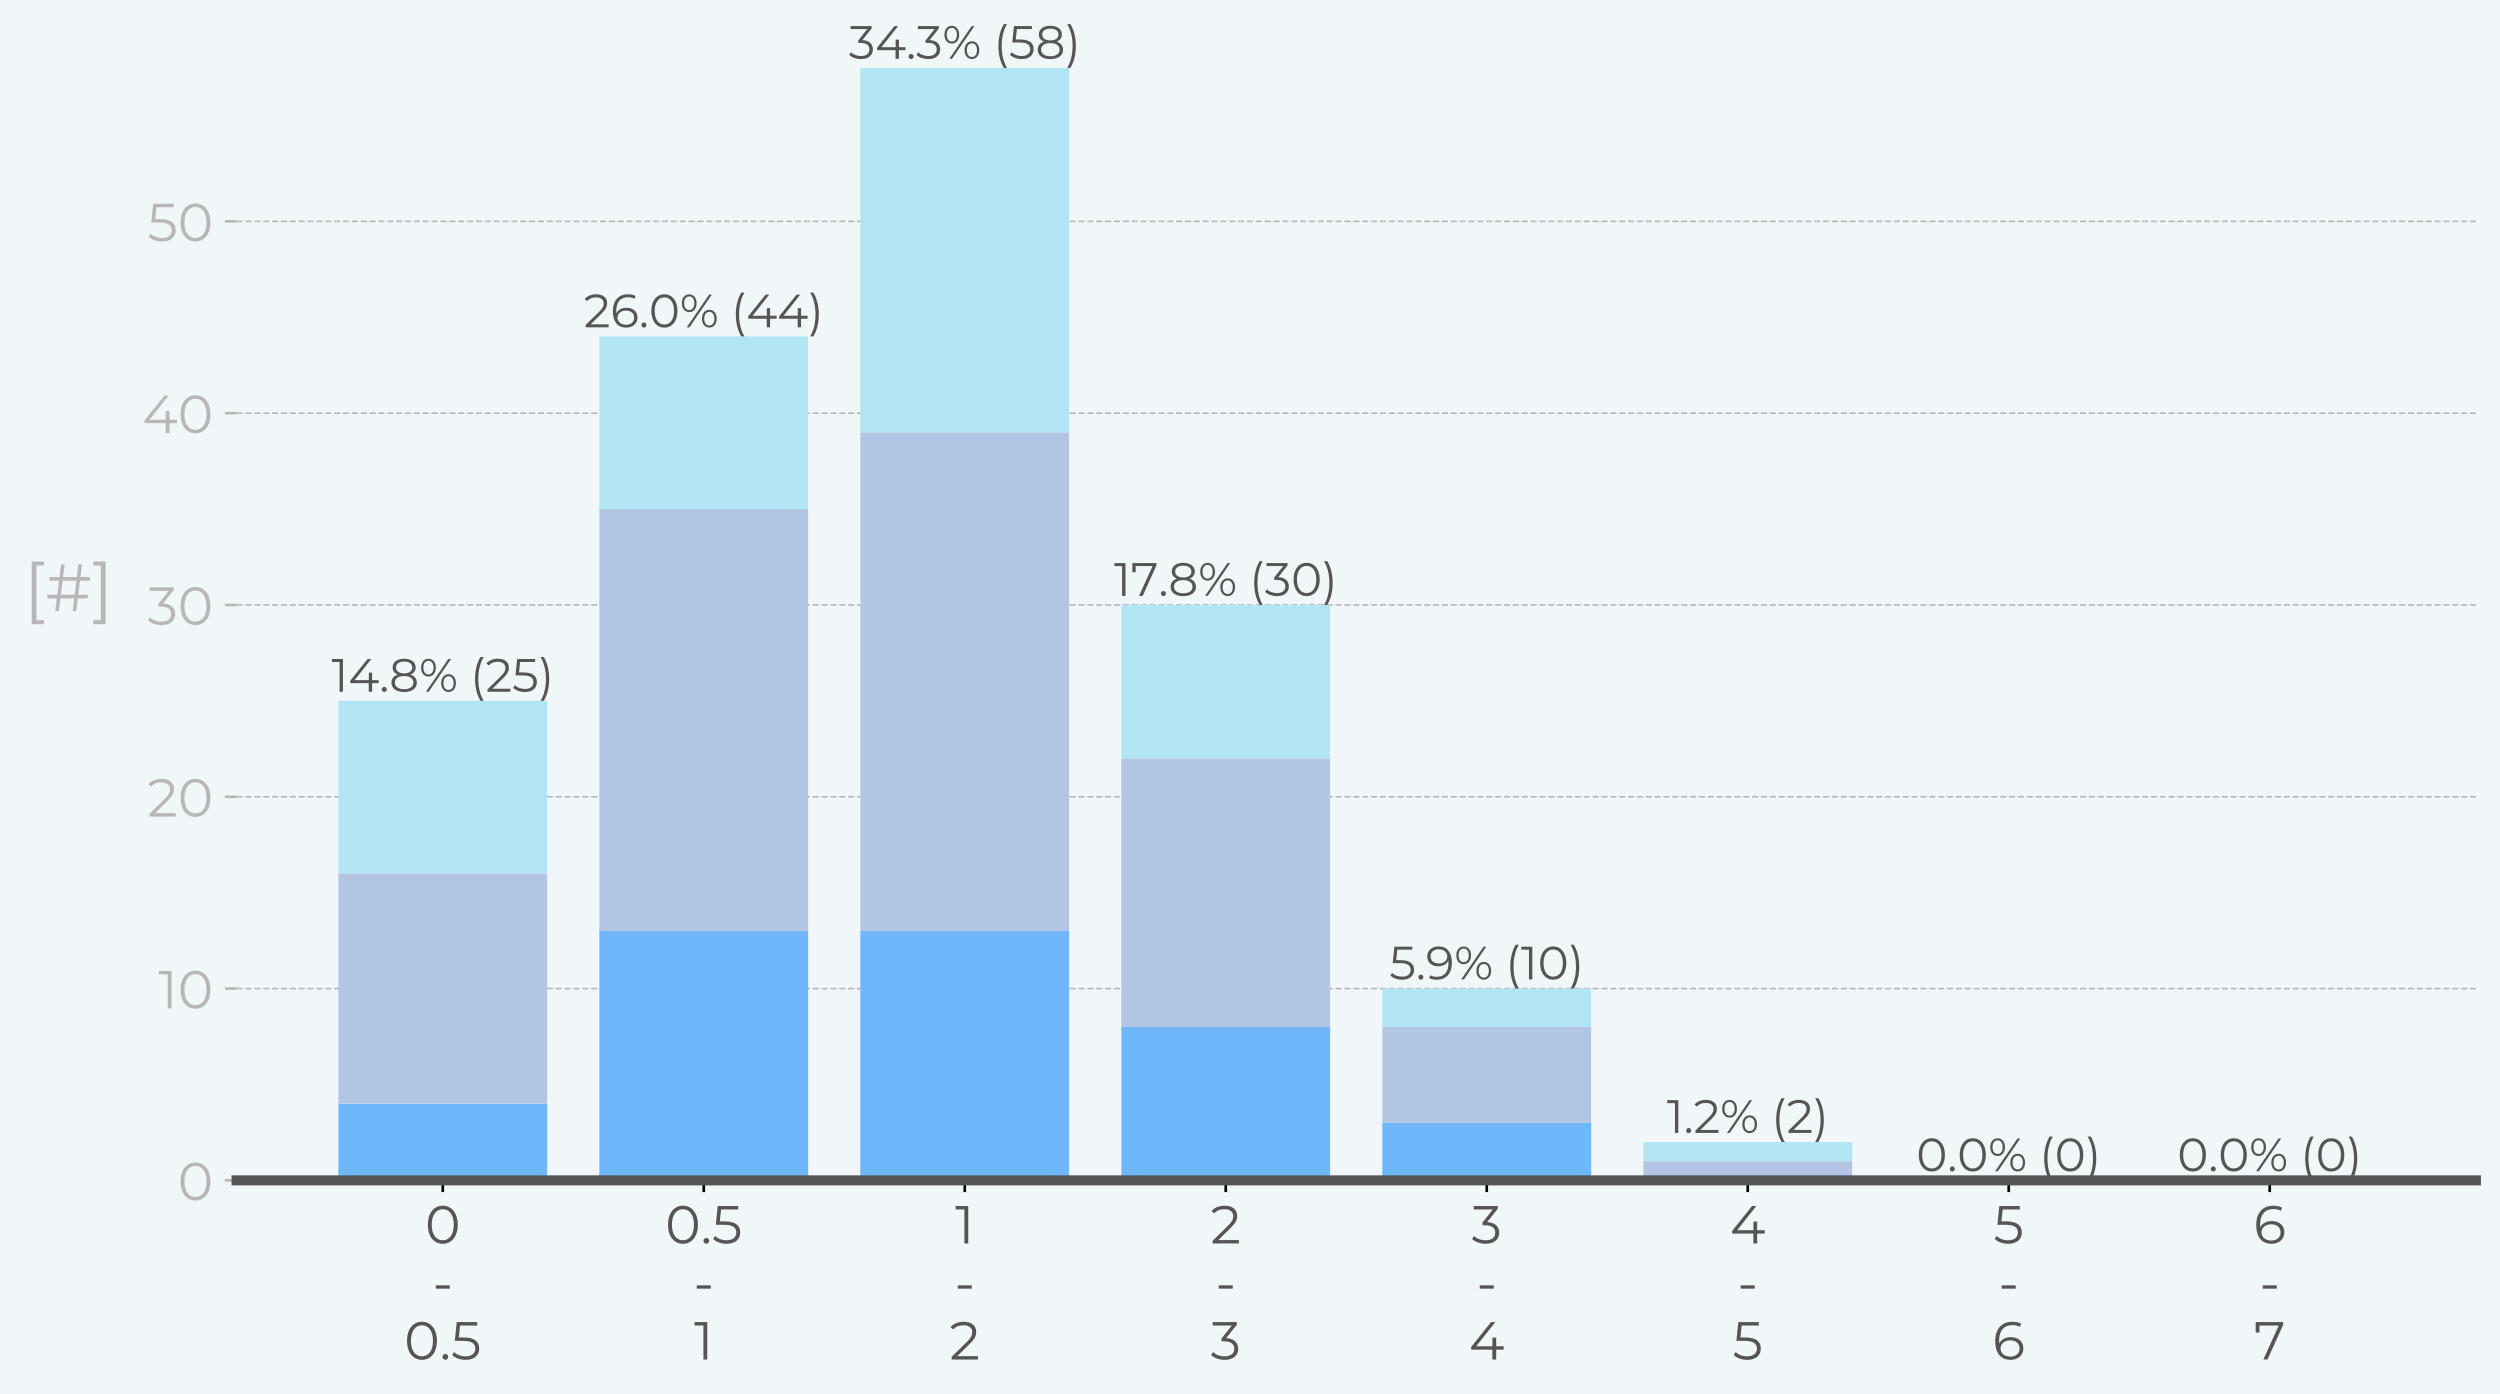
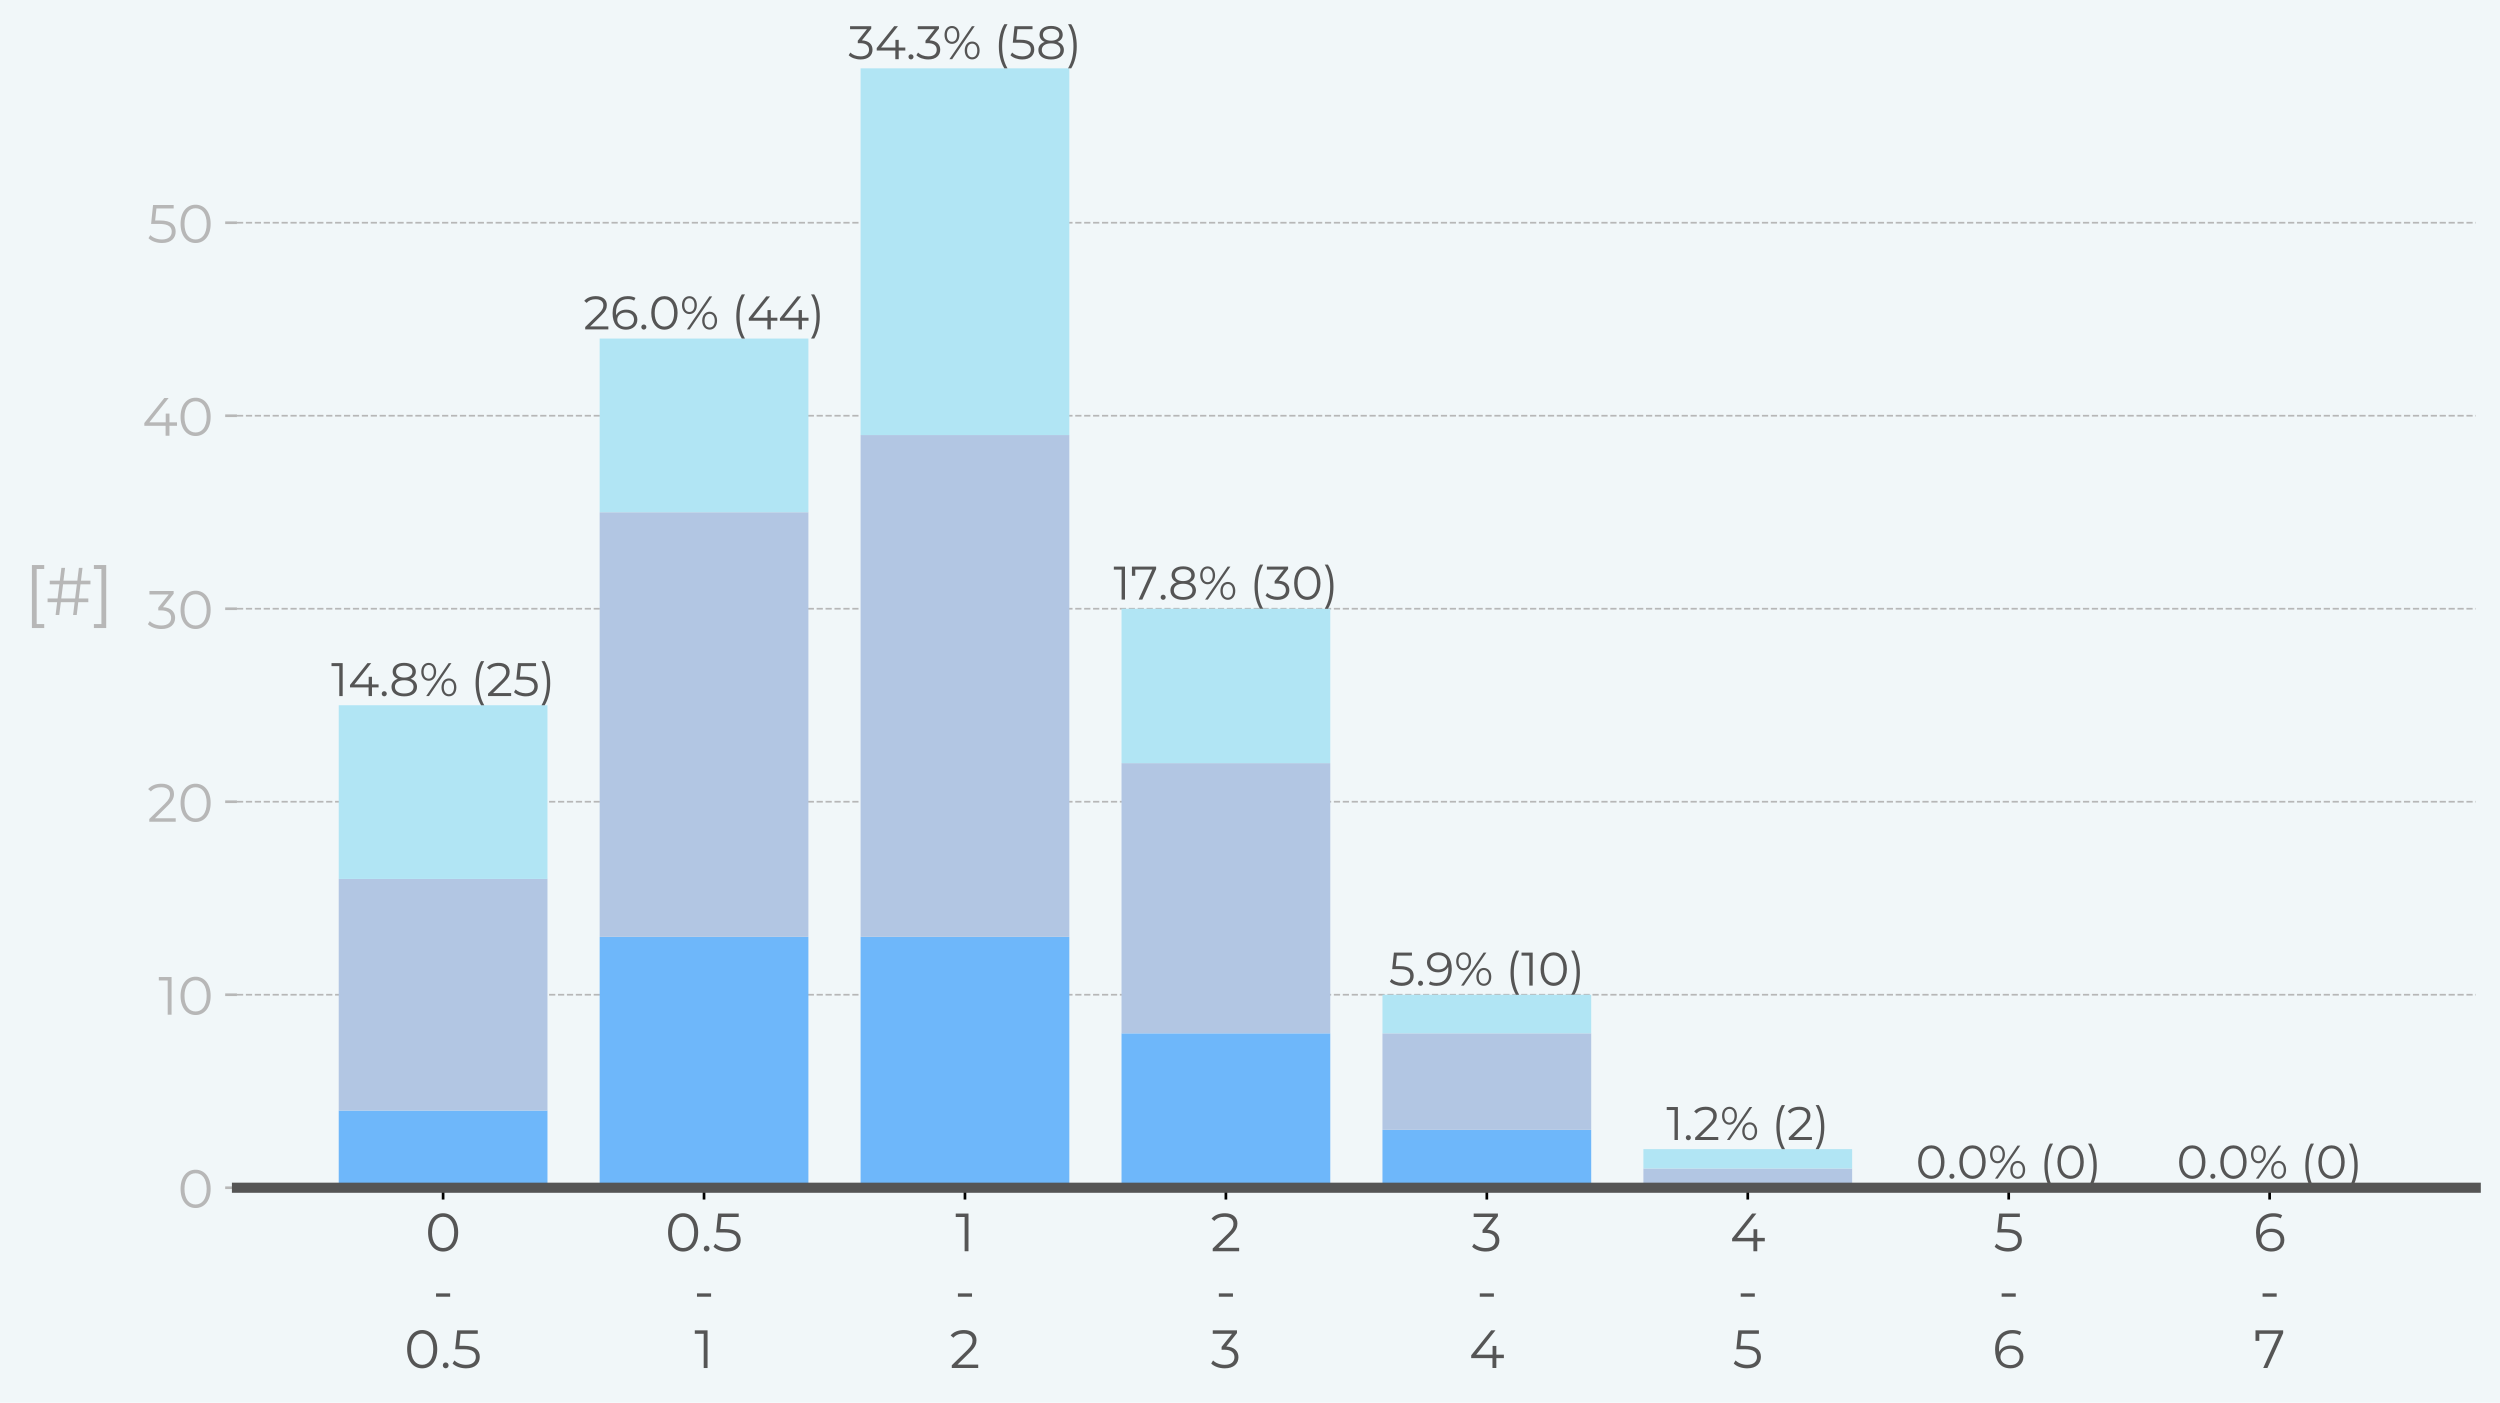
- <svg xmlns="http://www.w3.org/2000/svg" xmlns:xlink="http://www.w3.org/1999/xlink" width="747.539pt" height="416.827pt" viewBox="0 0 747.539 416.827" version="1.1">
+ <svg xmlns="http://www.w3.org/2000/svg" xmlns:xlink="http://www.w3.org/1999/xlink" width="742.895pt" height="416.827pt" viewBox="0 0 742.895 416.827" version="1.1">
  <defs>
    <style type="text/css">*{stroke-linejoin: round; stroke-linecap: butt}</style>
  </defs>
  <g id="figure_1">
    <g id="patch_1">
-       <path d="M 0 416.827  L 747.539 416.827  L 747.539 0  L 0 0  z " style="fill: #f1f7f9" />
+       <path d="M 0 416.827  L 742.895 416.827  L 742.895 0  L 0 0  z " style="fill: #f1f7f9" />
    </g>
    <g id="axes_1">
      <g id="patch_2">
-         <path d="M 70.739 352.945  L 740.339 352.945  L 740.339 20.305  L 70.739 20.305  z " style="fill: #f1f7f9" />
+         <path d="M 70.415 352.945  L 735.695 352.945  L 735.695 20.305  L 70.415 20.305  z " style="fill: #f1f7f9" />
      </g>
      <g id="matplotlib.axis_1">
        <g id="xtick_1">
          <g id="line2d_1">
            <defs>
-               <path id="mfd09423de2" d="M 0 0  L 0 3.5  " style="stroke: #000000; stroke-width: 0.8" />
+               <path id="m413737d25c" d="M 0 0  L 0 3.5  " style="stroke: #000000; stroke-width: 0.8" />
            </defs>
            <g>
-               <use xlink:href="#mfd09423de2" x="132.392" y="352.945" style="stroke: #000000; stroke-width: 0.8" />
+               <use xlink:href="#m413737d25c" x="131.67" y="352.945" style="stroke: #000000; stroke-width: 0.8" />
            </g>
          </g>
          <g id="text_1">
-             <g style="fill: #555555" transform="translate(127.0956 371.8178)scale(0.16 -0.16)">
+             <g style="fill: #555555" transform="translate(126.3739 371.8178)scale(0.16 -0.16)">
              <defs>
                <path id="Montserrat-Regular-30" d="M 2118 -38  C 3155 -38 3910 813 3910 2240  C 3910 3667 3155 4518 2118 4518  C 1082 4518 333 3667 333 2240  C 333 813 1082 -38 2118 -38  z M 2118 384  C 1338 384 800 1043 800 2240  C 800 3437 1338 4096 2118 4096  C 2899 4096 3437 3437 3437 2240  C 3437 1043 2899 384 2118 384  z " transform="scale(0.015625)" />
              </defs>
              <use xlink:href="#Montserrat-Regular-30" />
            </g>
-             <g style="fill: #555555" transform="translate(129.3356 389.1698)scale(0.16 -0.16)">
+             <g style="fill: #555555" transform="translate(128.6139 389.1698)scale(0.16 -0.16)">
              <defs>
                <path id="Montserrat-Regular-2d" d="M 384 1536  L 2061 1536  L 2061 1933  L 384 1933  L 384 1536  z " transform="scale(0.015625)" />
              </defs>
              <use xlink:href="#Montserrat-Regular-2d" />
            </g>
-             <g style="fill: #555555" transform="translate(120.8719 406.5218)scale(0.16 -0.16)">
+             <g style="fill: #555555" transform="translate(120.1501 406.5218)scale(0.16 -0.16)">
              <defs>
                <path id="Montserrat-Regular-2e" d="M 678 -32  C 864 -32 1024 122 1024 320  C 1024 518 864 666 678 666  C 493 666 339 518 339 320  C 339 122 493 -32 678 -32  z " transform="scale(0.015625)" />
                <path id="Montserrat-Regular-35" d="M 1510 2643  L 934 2643  L 1088 4070  L 3136 4070  L 3136 4480  L 685 4480  L 454 2234  L 1408 2234  C 2547 2234 2906 1875 2906 1299  C 2906 755 2502 384 1741 384  C 1165 384 653 602 365 902  L 141 538  C 486 186 1101 -38 1747 -38  C 2842 -38 3373 557 3373 1318  C 3373 2112 2861 2643 1510 2643  z " transform="scale(0.015625)" />
              </defs>
              <use xlink:href="#Montserrat-Regular-30" />
              <use xlink:href="#Montserrat-Regular-2e" x="66.2" />
              <use xlink:href="#Montserrat-Regular-35" x="87.4" />
            </g>
          </g>
        </g>
        <g id="xtick_2">
          <g id="line2d_2">
            <g>
-               <use xlink:href="#mfd09423de2" x="210.434" y="352.945" style="stroke: #000000; stroke-width: 0.8" />
+               <use xlink:href="#m413737d25c" x="209.209" y="352.945" style="stroke: #000000; stroke-width: 0.8" />
            </g>
          </g>
          <g id="text_2">
-             <g style="fill: #555555" transform="translate(198.9139 371.8178)scale(0.16 -0.16)">
+             <g style="fill: #555555" transform="translate(197.6886 371.8178)scale(0.16 -0.16)">
              <use xlink:href="#Montserrat-Regular-30" />
              <use xlink:href="#Montserrat-Regular-2e" x="66.2" />
              <use xlink:href="#Montserrat-Regular-35" x="87.4" />
            </g>
-             <g style="fill: #555555" transform="translate(207.3776 389.1698)scale(0.16 -0.16)">
-               <use xlink:href="#Montserrat-Regular-2d" />
-             </g>
-             <g style="fill: #555555" transform="translate(207.5464 406.5218)scale(0.16 -0.16)">
+             <g style="fill: #555555" transform="translate(206.1523 389.1698)scale(0.16 -0.16)">
+               <use xlink:href="#Montserrat-Regular-2d" />
+             </g>
+             <g style="fill: #555555" transform="translate(206.3211 406.5218)scale(0.16 -0.16)">
              <defs>
                <path id="Montserrat-Regular-31" d="M 58 4480  L 58 4070  L 1114 4070  L 1114 0  L 1574 0  L 1574 4480  L 58 4480  z " transform="scale(0.015625)" />
              </defs>
              <use xlink:href="#Montserrat-Regular-31" />
            </g>
          </g>
        </g>
        <g id="xtick_3">
          <g id="line2d_3">
            <g>
-               <use xlink:href="#mfd09423de2" x="288.476" y="352.945" style="stroke: #000000; stroke-width: 0.8" />
+               <use xlink:href="#m413737d25c" x="286.747" y="352.945" style="stroke: #000000; stroke-width: 0.8" />
            </g>
          </g>
          <g id="text_3">
-             <g style="fill: #555555" transform="translate(285.5883 371.8178)scale(0.16 -0.16)">
+             <g style="fill: #555555" transform="translate(283.8596 371.8178)scale(0.16 -0.16)">
              <use xlink:href="#Montserrat-Regular-31" />
            </g>
-             <g style="fill: #555555" transform="translate(285.4196 389.1698)scale(0.16 -0.16)">
-               <use xlink:href="#Montserrat-Regular-2d" />
-             </g>
-             <g style="fill: #555555" transform="translate(283.9321 406.5218)scale(0.16 -0.16)">
+             <g style="fill: #555555" transform="translate(283.6908 389.1698)scale(0.16 -0.16)">
+               <use xlink:href="#Montserrat-Regular-2d" />
+             </g>
+             <g style="fill: #555555" transform="translate(282.2033 406.5218)scale(0.16 -0.16)">
              <defs>
                <path id="Montserrat-Regular-32" d="M 928 410  L 2451 1907  C 3053 2496 3187 2880 3187 3309  C 3187 4058 2611 4518 1702 4518  C 1018 4518 461 4288 115 3878  L 442 3597  C 736 3936 1139 4096 1664 4096  C 2349 4096 2714 3776 2714 3258  C 2714 2950 2618 2650 2112 2150  L 250 326  L 250 0  L 3392 0  L 3392 410  L 928 410  z " transform="scale(0.015625)" />
              </defs>
              <use xlink:href="#Montserrat-Regular-32" />
            </g>
          </g>
        </g>
        <g id="xtick_4">
          <g id="line2d_4">
            <g>
-               <use xlink:href="#mfd09423de2" x="366.518" y="352.945" style="stroke: #000000; stroke-width: 0.8" />
+               <use xlink:href="#m413737d25c" x="364.286" y="352.945" style="stroke: #000000; stroke-width: 0.8" />
            </g>
          </g>
          <g id="text_4">
-             <g style="fill: #555555" transform="translate(361.974 371.8178)scale(0.16 -0.16)">
+             <g style="fill: #555555" transform="translate(359.7418 371.8178)scale(0.16 -0.16)">
              <use xlink:href="#Montserrat-Regular-32" />
            </g>
-             <g style="fill: #555555" transform="translate(363.4615 389.1698)scale(0.16 -0.16)">
-               <use xlink:href="#Montserrat-Regular-2d" />
-             </g>
-             <g style="fill: #555555" transform="translate(362.0053 406.5218)scale(0.16 -0.16)">
+             <g style="fill: #555555" transform="translate(361.2293 389.1698)scale(0.16 -0.16)">
+               <use xlink:href="#Montserrat-Regular-2d" />
+             </g>
+             <g style="fill: #555555" transform="translate(359.773 406.5218)scale(0.16 -0.16)">
              <defs>
                <path id="Montserrat-Regular-33" d="M 1856 2560  L 3123 4154  L 3123 4480  L 243 4480  L 243 4070  L 2534 4070  L 1293 2515  L 1293 2176  L 1613 2176  C 2445 2176 2822 1824 2822 1286  C 2822 730 2413 384 1670 384  C 1088 384 570 602 282 902  L 58 538  C 403 186 1024 -38 1670 -38  C 2752 -38 3296 538 3296 1286  C 3296 2003 2816 2509 1856 2560  z " transform="scale(0.015625)" />
              </defs>
              <use xlink:href="#Montserrat-Regular-33" />
            </g>
          </g>
        </g>
        <g id="xtick_5">
          <g id="line2d_5">
            <g>
-               <use xlink:href="#mfd09423de2" x="444.56" y="352.945" style="stroke: #000000; stroke-width: 0.8" />
+               <use xlink:href="#m413737d25c" x="441.824" y="352.945" style="stroke: #000000; stroke-width: 0.8" />
            </g>
          </g>
          <g id="text_5">
-             <g style="fill: #555555" transform="translate(440.0472 371.8178)scale(0.16 -0.16)">
+             <g style="fill: #555555" transform="translate(437.3115 371.8178)scale(0.16 -0.16)">
              <use xlink:href="#Montserrat-Regular-33" />
            </g>
-             <g style="fill: #555555" transform="translate(441.5035 389.1698)scale(0.16 -0.16)">
-               <use xlink:href="#Montserrat-Regular-2d" />
-             </g>
-             <g style="fill: #555555" transform="translate(439.2722 406.5218)scale(0.16 -0.16)">
+             <g style="fill: #555555" transform="translate(438.7677 389.1698)scale(0.16 -0.16)">
+               <use xlink:href="#Montserrat-Regular-2d" />
+             </g>
+             <g style="fill: #555555" transform="translate(436.5365 406.5218)scale(0.16 -0.16)">
              <defs>
                <path id="Montserrat-Regular-34" d="M 4141 1587  L 3245 1587  L 3245 2624  L 2797 2624  L 2797 1587  L 851 1587  L 3142 4480  L 2630 4480  L 256 1510  L 256 1178  L 2784 1178  L 2784 0  L 3245 0  L 3245 1178  L 4141 1178  L 4141 1587  z " transform="scale(0.015625)" />
              </defs>
              <use xlink:href="#Montserrat-Regular-34" />
            </g>
          </g>
        </g>
        <g id="xtick_6">
          <g id="line2d_6">
            <g>
-               <use xlink:href="#mfd09423de2" x="522.602" y="352.945" style="stroke: #000000; stroke-width: 0.8" />
+               <use xlink:href="#m413737d25c" x="519.362" y="352.945" style="stroke: #000000; stroke-width: 0.8" />
            </g>
          </g>
          <g id="text_6">
-             <g style="fill: #555555" transform="translate(517.3142 371.8178)scale(0.16 -0.16)">
+             <g style="fill: #555555" transform="translate(514.0749 371.8178)scale(0.16 -0.16)">
              <use xlink:href="#Montserrat-Regular-34" />
            </g>
-             <g style="fill: #555555" transform="translate(519.5454 389.1698)scale(0.16 -0.16)">
-               <use xlink:href="#Montserrat-Regular-2d" />
-             </g>
-             <g style="fill: #555555" transform="translate(518.0742 406.5218)scale(0.16 -0.16)">
+             <g style="fill: #555555" transform="translate(516.3062 389.1698)scale(0.16 -0.16)">
+               <use xlink:href="#Montserrat-Regular-2d" />
+             </g>
+             <g style="fill: #555555" transform="translate(514.8349 406.5218)scale(0.16 -0.16)">
              <use xlink:href="#Montserrat-Regular-35" />
            </g>
          </g>
        </g>
        <g id="xtick_7">
          <g id="line2d_7">
            <g>
-               <use xlink:href="#mfd09423de2" x="600.644" y="352.945" style="stroke: #000000; stroke-width: 0.8" />
+               <use xlink:href="#m413737d25c" x="596.901" y="352.945" style="stroke: #000000; stroke-width: 0.8" />
            </g>
          </g>
          <g id="text_7">
-             <g style="fill: #555555" transform="translate(596.1161 371.8178)scale(0.16 -0.16)">
+             <g style="fill: #555555" transform="translate(592.3734 371.8178)scale(0.16 -0.16)">
              <use xlink:href="#Montserrat-Regular-35" />
            </g>
-             <g style="fill: #555555" transform="translate(597.5874 389.1698)scale(0.16 -0.16)">
-               <use xlink:href="#Montserrat-Regular-2d" />
-             </g>
-             <g style="fill: #555555" transform="translate(595.7711 406.5218)scale(0.16 -0.16)">
+             <g style="fill: #555555" transform="translate(593.8447 389.1698)scale(0.16 -0.16)">
+               <use xlink:href="#Montserrat-Regular-2d" />
+             </g>
+             <g style="fill: #555555" transform="translate(592.0284 406.5218)scale(0.16 -0.16)">
              <defs>
                <path id="Montserrat-Regular-36" d="M 2189 2682  C 1568 2682 1043 2406 819 1914  C 806 2048 800 2176 800 2278  C 800 3494 1421 4115 2387 4115  C 2720 4115 3027 4058 3258 3904  L 3443 4275  C 3162 4448 2784 4518 2381 4518  C 1165 4518 333 3725 333 2202  C 333 787 979 -38 2170 -38  C 3040 -38 3699 499 3699 1338  C 3699 2157 3078 2682 2189 2682  z M 2150 352  C 1376 352 966 819 966 1312  C 966 1869 1434 2291 2118 2291  C 2810 2291 3245 1914 3245 1325  C 3245 730 2797 352 2150 352  z " transform="scale(0.015625)" />
              </defs>
              <use xlink:href="#Montserrat-Regular-36" />
            </g>
          </g>
        </g>
        <g id="xtick_8">
          <g id="line2d_8">
            <g>
-               <use xlink:href="#mfd09423de2" x="678.686" y="352.945" style="stroke: #000000; stroke-width: 0.8" />
+               <use xlink:href="#m413737d25c" x="674.439" y="352.945" style="stroke: #000000; stroke-width: 0.8" />
            </g>
          </g>
          <g id="text_8">
-             <g style="fill: #555555" transform="translate(673.8131 371.8178)scale(0.16 -0.16)">
+             <g style="fill: #555555" transform="translate(669.5669 371.8178)scale(0.16 -0.16)">
              <use xlink:href="#Montserrat-Regular-36" />
            </g>
-             <g style="fill: #555555" transform="translate(675.6294 389.1698)scale(0.16 -0.16)">
-               <use xlink:href="#Montserrat-Regular-2d" />
-             </g>
-             <g style="fill: #555555" transform="translate(673.9731 406.5218)scale(0.16 -0.16)">
+             <g style="fill: #555555" transform="translate(671.3831 389.1698)scale(0.16 -0.16)">
+               <use xlink:href="#Montserrat-Regular-2d" />
+             </g>
+             <g style="fill: #555555" transform="translate(669.7269 406.5218)scale(0.16 -0.16)">
              <defs>
                <path id="Montserrat-Regular-37" d="M 205 4480  L 205 3232  L 659 3232  L 659 4070  L 2963 4070  L 1120 0  L 1619 0  L 3494 4154  L 3494 4480  L 205 4480  z " transform="scale(0.015625)" />
              </defs>
              <use xlink:href="#Montserrat-Regular-37" />
            </g>
          </g>
        </g>
      </g>
      <g id="matplotlib.axis_2">
        <g id="ytick_1">
          <g id="line2d_9">
-             <path d="M 70.739 352.945  L 740.339 352.945  " clip-path="url(#p4635b83c0c)" style="fill: none; stroke-dasharray: 1.85,0.8; stroke-dashoffset: 0; stroke: #b7b7b7; stroke-width: 0.5" />
+             <path d="M 70.415 352.945  L 735.695 352.945  " clip-path="url(#p06ac312269)" style="fill: none; stroke-dasharray: 1.85,0.8; stroke-dashoffset: 0; stroke: #b7b7b7; stroke-width: 0.5" />
          </g>
          <g id="line2d_10">
            <defs>
-               <path id="m89dea5334c" d="M 0 0  L -3.5 0  " style="stroke: #b7b7b7; stroke-width: 0.8" />
+               <path id="md0d1bc5f79" d="M 0 0  L -3.5 0  " style="stroke: #b7b7b7; stroke-width: 0.8" />
            </defs>
            <g>
-               <use xlink:href="#m89dea5334c" x="70.739" y="352.945" style="fill: #b7b7b7; stroke: #b7b7b7; stroke-width: 0.8" />
+               <use xlink:href="#md0d1bc5f79" x="70.415" y="352.945" style="fill: #b7b7b7; stroke: #b7b7b7; stroke-width: 0.8" />
            </g>
          </g>
          <g id="text_9">
-             <g style="fill: #b7b7b7" transform="translate(53.14625 358.8816)scale(0.16 -0.16)">
+             <g style="fill: #b7b7b7" transform="translate(52.82225 358.8816)scale(0.16 -0.16)">
              <use xlink:href="#Montserrat-Regular-30" />
            </g>
          </g>
        </g>
        <g id="ytick_2">
          <g id="line2d_11">
-             <path d="M 70.739 295.594  L 740.339 295.594  " clip-path="url(#p4635b83c0c)" style="fill: none; stroke-dasharray: 1.85,0.8; stroke-dashoffset: 0; stroke: #b7b7b7; stroke-width: 0.5" />
+             <path d="M 70.415 295.594  L 735.695 295.594  " clip-path="url(#p06ac312269)" style="fill: none; stroke-dasharray: 1.85,0.8; stroke-dashoffset: 0; stroke: #b7b7b7; stroke-width: 0.5" />
          </g>
          <g id="line2d_12">
            <g>
-               <use xlink:href="#m89dea5334c" x="70.739" y="295.594" style="fill: #b7b7b7; stroke: #b7b7b7; stroke-width: 0.8" />
+               <use xlink:href="#md0d1bc5f79" x="70.415" y="295.594" style="fill: #b7b7b7; stroke: #b7b7b7; stroke-width: 0.8" />
            </g>
          </g>
          <g id="text_10">
-             <g style="fill: #b7b7b7" transform="translate(47.37125 301.5298)scale(0.16 -0.16)">
+             <g style="fill: #b7b7b7" transform="translate(47.04725 301.5298)scale(0.16 -0.16)">
              <use xlink:href="#Montserrat-Regular-31" />
              <use xlink:href="#Montserrat-Regular-30" x="36.1" />
            </g>
          </g>
        </g>
        <g id="ytick_3">
          <g id="line2d_13">
-             <path d="M 70.739 238.242  L 740.339 238.242  " clip-path="url(#p4635b83c0c)" style="fill: none; stroke-dasharray: 1.85,0.8; stroke-dashoffset: 0; stroke: #b7b7b7; stroke-width: 0.5" />
+             <path d="M 70.415 238.242  L 735.695 238.242  " clip-path="url(#p06ac312269)" style="fill: none; stroke-dasharray: 1.85,0.8; stroke-dashoffset: 0; stroke: #b7b7b7; stroke-width: 0.5" />
          </g>
          <g id="line2d_14">
            <g>
-               <use xlink:href="#m89dea5334c" x="70.739" y="238.242" style="fill: #b7b7b7; stroke: #b7b7b7; stroke-width: 0.8" />
+               <use xlink:href="#md0d1bc5f79" x="70.415" y="238.242" style="fill: #b7b7b7; stroke: #b7b7b7; stroke-width: 0.8" />
            </g>
          </g>
          <g id="text_11">
-             <g style="fill: #b7b7b7" transform="translate(44.05875 244.1781)scale(0.16 -0.16)">
+             <g style="fill: #b7b7b7" transform="translate(43.73475 244.1781)scale(0.16 -0.16)">
              <use xlink:href="#Montserrat-Regular-32" />
              <use xlink:href="#Montserrat-Regular-30" x="56.8" />
            </g>
          </g>
        </g>
        <g id="ytick_4">
          <g id="line2d_15">
-             <path d="M 70.739 180.89  L 740.339 180.89  " clip-path="url(#p4635b83c0c)" style="fill: none; stroke-dasharray: 1.85,0.8; stroke-dashoffset: 0; stroke: #b7b7b7; stroke-width: 0.5" />
+             <path d="M 70.415 180.89  L 735.695 180.89  " clip-path="url(#p06ac312269)" style="fill: none; stroke-dasharray: 1.85,0.8; stroke-dashoffset: 0; stroke: #b7b7b7; stroke-width: 0.5" />
          </g>
          <g id="line2d_16">
            <g>
-               <use xlink:href="#m89dea5334c" x="70.739" y="180.89" style="fill: #b7b7b7; stroke: #b7b7b7; stroke-width: 0.8" />
+               <use xlink:href="#md0d1bc5f79" x="70.415" y="180.89" style="fill: #b7b7b7; stroke: #b7b7b7; stroke-width: 0.8" />
            </g>
          </g>
          <g id="text_12">
-             <g style="fill: #b7b7b7" transform="translate(44.12125 186.8264)scale(0.16 -0.16)">
+             <g style="fill: #b7b7b7" transform="translate(43.79725 186.8264)scale(0.16 -0.16)">
              <use xlink:href="#Montserrat-Regular-33" />
              <use xlink:href="#Montserrat-Regular-30" x="56.4" />
            </g>
          </g>
        </g>
        <g id="ytick_5">
          <g id="line2d_17">
-             <path d="M 70.739 123.538  L 740.339 123.538  " clip-path="url(#p4635b83c0c)" style="fill: none; stroke-dasharray: 1.85,0.8; stroke-dashoffset: 0; stroke: #b7b7b7; stroke-width: 0.5" />
+             <path d="M 70.415 123.538  L 735.695 123.538  " clip-path="url(#p06ac312269)" style="fill: none; stroke-dasharray: 1.85,0.8; stroke-dashoffset: 0; stroke: #b7b7b7; stroke-width: 0.5" />
          </g>
          <g id="line2d_18">
            <g>
-               <use xlink:href="#m89dea5334c" x="70.739" y="123.538" style="fill: #b7b7b7; stroke: #b7b7b7; stroke-width: 0.8" />
+               <use xlink:href="#md0d1bc5f79" x="70.415" y="123.538" style="fill: #b7b7b7; stroke: #b7b7b7; stroke-width: 0.8" />
            </g>
          </g>
          <g id="text_13">
-             <g style="fill: #b7b7b7" transform="translate(42.57125 129.4747)scale(0.16 -0.16)">
+             <g style="fill: #b7b7b7" transform="translate(42.24725 129.4747)scale(0.16 -0.16)">
              <use xlink:href="#Montserrat-Regular-34" />
              <use xlink:href="#Montserrat-Regular-30" x="66.1" />
            </g>
          </g>
        </g>
        <g id="ytick_6">
          <g id="line2d_19">
-             <path d="M 70.739 66.187  L 740.339 66.187  " clip-path="url(#p4635b83c0c)" style="fill: none; stroke-dasharray: 1.85,0.8; stroke-dashoffset: 0; stroke: #b7b7b7; stroke-width: 0.5" />
+             <path d="M 70.415 66.187  L 735.695 66.187  " clip-path="url(#p06ac312269)" style="fill: none; stroke-dasharray: 1.85,0.8; stroke-dashoffset: 0; stroke: #b7b7b7; stroke-width: 0.5" />
          </g>
          <g id="line2d_20">
            <g>
-               <use xlink:href="#m89dea5334c" x="70.739" y="66.187" style="fill: #b7b7b7; stroke: #b7b7b7; stroke-width: 0.8" />
+               <use xlink:href="#md0d1bc5f79" x="70.415" y="66.187" style="fill: #b7b7b7; stroke: #b7b7b7; stroke-width: 0.8" />
            </g>
          </g>
          <g id="text_14">
-             <g style="fill: #b7b7b7" transform="translate(44.09125 72.12294)scale(0.16 -0.16)">
+             <g style="fill: #b7b7b7" transform="translate(43.76725 72.12294)scale(0.16 -0.16)">
              <use xlink:href="#Montserrat-Regular-35" />
              <use xlink:href="#Montserrat-Regular-30" x="56.6" />
            </g>
          </g>
        </g>
        <g id="text_15">
          <g style="fill: #b7b7b7" transform="translate(7.2 182.7441)scale(0.2 -0.2)">
            <defs>
              <path id="Montserrat-Regular-5b" d="M 730 -1242  L 1901 -1242  L 1901 -864  L 1184 -864  L 1184 4371  L 1901 4371  L 1901 4749  L 730 4749  L 730 -1242  z " transform="scale(0.015625)" />
              <path id="Montserrat-Regular-23" d="M 4262 2912  L 4262 3264  L 3360 3264  L 3507 4480  L 3162 4480  L 3014 3264  L 1696 3264  L 1850 4480  L 1498 4480  L 1350 3264  L 390 3264  L 390 2912  L 1306 2912  L 1139 1568  L 186 1568  L 186 1216  L 1094 1216  L 947 0  L 1293 0  L 1446 1216  L 2758 1216  L 2611 0  L 2957 0  L 3104 1216  L 4058 1216  L 4058 1568  L 3149 1568  L 3315 2912  L 4262 2912  z M 2803 1568  L 1485 1568  L 1658 2912  L 2970 2912  L 2803 1568  z " transform="scale(0.015625)" />
              <path id="Montserrat-Regular-5d" d="M 1306 -1242  L 1306 4749  L 134 4749  L 134 4371  L 851 4371  L 851 -864  L 134 -864  L 134 -1242  L 1306 -1242  z " transform="scale(0.015625)" />
            </defs>
            <use xlink:href="#Montserrat-Regular-5b" />
            <use xlink:href="#Montserrat-Regular-23" x="31.8" />
            <use xlink:href="#Montserrat-Regular-5d" x="101.4" />
          </g>
        </g>
      </g>
      <g id="patch_3">
-         <path d="M 101.175 352.945  L 163.609 352.945  L 163.609 330.005  L 101.175 330.005  z " clip-path="url(#p4635b83c0c)" style="fill: #6eb7fa" />
+         <path d="M 100.655 352.945  L 162.686 352.945  L 162.686 330.005  L 100.655 330.005  z " clip-path="url(#p06ac312269)" style="fill: #6eb7fa" />
      </g>
      <g id="patch_4">
-         <path d="M 179.217 352.945  L 241.651 352.945  L 241.651 278.388  L 179.217 278.388  z " clip-path="url(#p4635b83c0c)" style="fill: #6eb7fa" />
+         <path d="M 178.193 352.945  L 240.224 352.945  L 240.224 278.388  L 178.193 278.388  z " clip-path="url(#p06ac312269)" style="fill: #6eb7fa" />
      </g>
      <g id="patch_5">
-         <path d="M 257.259 352.945  L 319.693 352.945  L 319.693 278.388  L 257.259 278.388  z " clip-path="url(#p4635b83c0c)" style="fill: #6eb7fa" />
+         <path d="M 255.732 352.945  L 317.762 352.945  L 317.762 278.388  L 255.732 278.388  z " clip-path="url(#p06ac312269)" style="fill: #6eb7fa" />
      </g>
      <g id="patch_6">
-         <path d="M 335.301 352.945  L 397.735 352.945  L 397.735 307.064  L 335.301 307.064  z " clip-path="url(#p4635b83c0c)" style="fill: #6eb7fa" />
+         <path d="M 333.27 352.945  L 395.301 352.945  L 395.301 307.064  L 333.27 307.064  z " clip-path="url(#p06ac312269)" style="fill: #6eb7fa" />
      </g>
      <g id="patch_7">
-         <path d="M 413.343 352.945  L 475.777 352.945  L 475.777 335.74  L 413.343 335.74  z " clip-path="url(#p4635b83c0c)" style="fill: #6eb7fa" />
+         <path d="M 410.809 352.945  L 472.839 352.945  L 472.839 335.74  L 410.809 335.74  z " clip-path="url(#p06ac312269)" style="fill: #6eb7fa" />
      </g>
      <g id="patch_8">
-         <path d="M 491.385 352.945  L 553.818 352.945  L 553.818 352.945  L 491.385 352.945  z " clip-path="url(#p4635b83c0c)" style="fill: #6eb7fa" />
+         <path d="M 488.347 352.945  L 550.378 352.945  L 550.378 352.945  L 488.347 352.945  z " clip-path="url(#p06ac312269)" style="fill: #6eb7fa" />
      </g>
      <g id="patch_9">
-         <path d="M 569.427 352.945  L 631.86 352.945  L 631.86 352.945  L 569.427 352.945  z " clip-path="url(#p4635b83c0c)" style="fill: #6eb7fa" />
+         <path d="M 565.886 352.945  L 627.916 352.945  L 627.916 352.945  L 565.886 352.945  z " clip-path="url(#p06ac312269)" style="fill: #6eb7fa" />
      </g>
      <g id="patch_10">
-         <path d="M 647.469 352.945  L 709.902 352.945  L 709.902 352.945  L 647.469 352.945  z " clip-path="url(#p4635b83c0c)" style="fill: #6eb7fa" />
+         <path d="M 643.424 352.945  L 705.455 352.945  L 705.455 352.945  L 643.424 352.945  z " clip-path="url(#p06ac312269)" style="fill: #6eb7fa" />
      </g>
      <g id="patch_11">
-         <path d="M 101.175 330.005  L 163.609 330.005  L 163.609 261.183  L 101.175 261.183  z " clip-path="url(#p4635b83c0c)" style="fill: #b2c6e3" />
+         <path d="M 100.655 330.005  L 162.686 330.005  L 162.686 261.183  L 100.655 261.183  z " clip-path="url(#p06ac312269)" style="fill: #b2c6e3" />
      </g>
      <g id="patch_12">
-         <path d="M 179.217 278.388  L 241.651 278.388  L 241.651 152.214  L 179.217 152.214  z " clip-path="url(#p4635b83c0c)" style="fill: #b2c6e3" />
+         <path d="M 178.193 278.388  L 240.224 278.388  L 240.224 152.214  L 178.193 152.214  z " clip-path="url(#p06ac312269)" style="fill: #b2c6e3" />
      </g>
      <g id="patch_13">
-         <path d="M 257.259 278.388  L 319.693 278.388  L 319.693 129.274  L 257.259 129.274  z " clip-path="url(#p4635b83c0c)" style="fill: #b2c6e3" />
+         <path d="M 255.732 278.388  L 317.762 278.388  L 317.762 129.274  L 255.732 129.274  z " clip-path="url(#p06ac312269)" style="fill: #b2c6e3" />
      </g>
      <g id="patch_14">
-         <path d="M 335.301 307.064  L 397.735 307.064  L 397.735 226.772  L 335.301 226.772  z " clip-path="url(#p4635b83c0c)" style="fill: #b2c6e3" />
+         <path d="M 333.27 307.064  L 395.301 307.064  L 395.301 226.772  L 333.27 226.772  z " clip-path="url(#p06ac312269)" style="fill: #b2c6e3" />
      </g>
      <g id="patch_15">
-         <path d="M 413.343 335.74  L 475.777 335.74  L 475.777 307.064  L 413.343 307.064  z " clip-path="url(#p4635b83c0c)" style="fill: #b2c6e3" />
+         <path d="M 410.809 335.74  L 472.839 335.74  L 472.839 307.064  L 410.809 307.064  z " clip-path="url(#p06ac312269)" style="fill: #b2c6e3" />
      </g>
      <g id="patch_16">
-         <path d="M 491.385 352.945  L 553.818 352.945  L 553.818 347.21  L 491.385 347.21  z " clip-path="url(#p4635b83c0c)" style="fill: #b2c6e3" />
+         <path d="M 488.347 352.945  L 550.378 352.945  L 550.378 347.21  L 488.347 347.21  z " clip-path="url(#p06ac312269)" style="fill: #b2c6e3" />
      </g>
      <g id="patch_17">
-         <path d="M 569.427 352.945  L 631.86 352.945  L 631.86 352.945  L 569.427 352.945  z " clip-path="url(#p4635b83c0c)" style="fill: #b2c6e3" />
+         <path d="M 565.886 352.945  L 627.916 352.945  L 627.916 352.945  L 565.886 352.945  z " clip-path="url(#p06ac312269)" style="fill: #b2c6e3" />
      </g>
      <g id="patch_18">
-         <path d="M 647.469 352.945  L 709.902 352.945  L 709.902 352.945  L 647.469 352.945  z " clip-path="url(#p4635b83c0c)" style="fill: #b2c6e3" />
+         <path d="M 643.424 352.945  L 705.455 352.945  L 705.455 352.945  L 643.424 352.945  z " clip-path="url(#p06ac312269)" style="fill: #b2c6e3" />
      </g>
      <g id="patch_19">
-         <path d="M 101.175 261.183  L 163.609 261.183  L 163.609 209.566  L 101.175 209.566  z " clip-path="url(#p4635b83c0c)" style="fill: #b1e5f4" />
+         <path d="M 100.655 261.183  L 162.686 261.183  L 162.686 209.566  L 100.655 209.566  z " clip-path="url(#p06ac312269)" style="fill: #b1e5f4" />
      </g>
      <g id="patch_20">
-         <path d="M 179.217 152.214  L 241.651 152.214  L 241.651 100.598  L 179.217 100.598  z " clip-path="url(#p4635b83c0c)" style="fill: #b1e5f4" />
+         <path d="M 178.193 152.214  L 240.224 152.214  L 240.224 100.598  L 178.193 100.598  z " clip-path="url(#p06ac312269)" style="fill: #b1e5f4" />
      </g>
      <g id="patch_21">
-         <path d="M 257.259 129.274  L 319.693 129.274  L 319.693 20.305  L 257.259 20.305  z " clip-path="url(#p4635b83c0c)" style="fill: #b1e5f4" />
+         <path d="M 255.732 129.274  L 317.762 129.274  L 317.762 20.305  L 255.732 20.305  z " clip-path="url(#p06ac312269)" style="fill: #b1e5f4" />
      </g>
      <g id="patch_22">
-         <path d="M 335.301 226.772  L 397.735 226.772  L 397.735 180.89  L 335.301 180.89  z " clip-path="url(#p4635b83c0c)" style="fill: #b1e5f4" />
+         <path d="M 333.27 226.772  L 395.301 226.772  L 395.301 180.89  L 333.27 180.89  z " clip-path="url(#p06ac312269)" style="fill: #b1e5f4" />
      </g>
      <g id="patch_23">
-         <path d="M 413.343 307.064  L 475.777 307.064  L 475.777 295.594  L 413.343 295.594  z " clip-path="url(#p4635b83c0c)" style="fill: #b1e5f4" />
+         <path d="M 410.809 307.064  L 472.839 307.064  L 472.839 295.594  L 410.809 295.594  z " clip-path="url(#p06ac312269)" style="fill: #b1e5f4" />
      </g>
      <g id="patch_24">
-         <path d="M 491.385 347.21  L 553.818 347.21  L 553.818 341.475  L 491.385 341.475  z " clip-path="url(#p4635b83c0c)" style="fill: #b1e5f4" />
+         <path d="M 488.347 347.21  L 550.378 347.21  L 550.378 341.475  L 488.347 341.475  z " clip-path="url(#p06ac312269)" style="fill: #b1e5f4" />
      </g>
      <g id="patch_25">
-         <path d="M 569.427 352.945  L 631.86 352.945  L 631.86 352.945  L 569.427 352.945  z " clip-path="url(#p4635b83c0c)" style="fill: #b1e5f4" />
+         <path d="M 565.886 352.945  L 627.916 352.945  L 627.916 352.945  L 565.886 352.945  z " clip-path="url(#p06ac312269)" style="fill: #b1e5f4" />
      </g>
      <g id="patch_26">
-         <path d="M 647.469 352.945  L 709.902 352.945  L 709.902 352.945  L 647.469 352.945  z " clip-path="url(#p4635b83c0c)" style="fill: #b1e5f4" />
+         <path d="M 643.424 352.945  L 705.455 352.945  L 705.455 352.945  L 643.424 352.945  z " clip-path="url(#p06ac312269)" style="fill: #b1e5f4" />
      </g>
      <g id="text_16">
-         <g style="fill: #555555" transform="translate(99.1069 206.8491)scale(0.14 -0.14)">
+         <g style="fill: #555555" transform="translate(98.38514 206.8491)scale(0.14 -0.14)">
          <defs>
            <path id="Montserrat-Regular-38" d="M 2899 2349  C 3360 2528 3616 2867 3616 3334  C 3616 4064 2982 4518 2035 4518  C 1088 4518 467 4064 467 3334  C 467 2867 717 2528 1171 2349  C 614 2163 307 1786 307 1248  C 307 454 960 -38 2035 -38  C 3104 -38 3776 454 3776 1248  C 3776 1779 3462 2163 2899 2349  z M 928 3322  C 928 3821 1357 4128 2035 4128  C 2707 4128 3149 3821 3149 3315  C 3149 2829 2733 2515 2035 2515  C 1338 2515 928 2829 928 3322  z M 2035 352  C 1242 352 774 698 774 1254  C 774 1805 1242 2150 2035 2150  C 2829 2150 3302 1805 3302 1254  C 3302 698 2829 352 2035 352  z " transform="scale(0.015625)" />
            <path id="Montserrat-Regular-25" d="M 1280 2080  C 1875 2080 2291 2560 2291 3296  C 2291 4032 1875 4512 1280 4512  C 678 4512 269 4026 269 3296  C 269 2566 678 2080 1280 2080  z M 934 0  L 1312 0  L 4371 4480  L 3994 4480  L 934 0  z M 1280 2368  C 858 2368 589 2720 589 3296  C 589 3872 858 4224 1280 4224  C 1696 4224 1971 3878 1971 3296  C 1971 2714 1696 2368 1280 2368  z M 4026 -32  C 4627 -32 5037 454 5037 1184  C 5037 1914 4627 2400 4026 2400  C 3430 2400 3014 1914 3014 1184  C 3014 454 3430 -32 4026 -32  z M 4026 256  C 3610 256 3334 602 3334 1184  C 3334 1766 3610 2112 4026 2112  C 4448 2112 4717 1760 4717 1184  C 4717 608 4448 256 4026 256  z " transform="scale(0.015625)" />
            <path id="Montserrat-Regular-20" transform="scale(0.015625)" />
            <path id="Montserrat-Regular-28" d="M 1408 -1242  L 1843 -1242  C 1338 -365 1114 614 1114 1754  C 1114 2893 1338 3872 1843 4749  L 1408 4749  C 934 3987 666 2931 666 1754  C 666 576 934 -467 1408 -1242  z " transform="scale(0.015625)" />
            <path id="Montserrat-Regular-29" d="M 691 -1242  C 1171 -467 1440 576 1440 1754  C 1440 2931 1171 3987 691 4749  L 256 4749  C 768 3872 992 2893 992 1754  C 992 614 768 -365 256 -1242  L 691 -1242  z " transform="scale(0.015625)" />
          </defs>
          <use xlink:href="#Montserrat-Regular-31" />
          <use xlink:href="#Montserrat-Regular-34" x="36.1" />
          <use xlink:href="#Montserrat-Regular-2e" x="102.2" />
          <use xlink:href="#Montserrat-Regular-38" x="123.4" />
          <use xlink:href="#Montserrat-Regular-25" x="187.2" />
          <use xlink:href="#Montserrat-Regular-20" x="270.1" />
          <use xlink:href="#Montserrat-Regular-28" x="296.3" />
          <use xlink:href="#Montserrat-Regular-32" x="329.2" />
          <use xlink:href="#Montserrat-Regular-35" x="386" />
          <use xlink:href="#Montserrat-Regular-29" x="442.6" />
        </g>
      </g>
      <g id="text_17">
-         <g style="fill: #555555" transform="translate(174.5785 97.88085)scale(0.14 -0.14)">
+         <g style="fill: #555555" transform="translate(173.3533 97.88085)scale(0.14 -0.14)">
          <use xlink:href="#Montserrat-Regular-32" />
          <use xlink:href="#Montserrat-Regular-36" x="56.8" />
          <use xlink:href="#Montserrat-Regular-2e" x="117.7" />
          <use xlink:href="#Montserrat-Regular-30" x="138.9" />
          <use xlink:href="#Montserrat-Regular-25" x="205.1" />
          <use xlink:href="#Montserrat-Regular-20" x="288" />
          <use xlink:href="#Montserrat-Regular-28" x="314.2" />
          <use xlink:href="#Montserrat-Regular-34" x="347.1" />
          <use xlink:href="#Montserrat-Regular-34" x="413.2" />
          <use xlink:href="#Montserrat-Regular-29" x="479.3" />
        </g>
      </g>
      <g id="text_18">
-         <g style="fill: #555555" transform="translate(253.7963 17.58844)scale(0.14 -0.14)">
+         <g style="fill: #555555" transform="translate(252.0675 17.58844)scale(0.14 -0.14)">
          <use xlink:href="#Montserrat-Regular-33" />
          <use xlink:href="#Montserrat-Regular-34" x="56.4" />
          <use xlink:href="#Montserrat-Regular-2e" x="122.5" />
          <use xlink:href="#Montserrat-Regular-33" x="143.7" />
          <use xlink:href="#Montserrat-Regular-25" x="200.1" />
          <use xlink:href="#Montserrat-Regular-20" x="283" />
          <use xlink:href="#Montserrat-Regular-28" x="309.2" />
          <use xlink:href="#Montserrat-Regular-35" x="342.1" />
          <use xlink:href="#Montserrat-Regular-38" x="398.7" />
          <use xlink:href="#Montserrat-Regular-29" x="462.5" />
        </g>
      </g>
      <g id="text_19">
-         <g style="fill: #555555" transform="translate(333.0906 178.1733)scale(0.14 -0.14)">
+         <g style="fill: #555555" transform="translate(330.8583 178.1733)scale(0.14 -0.14)">
          <use xlink:href="#Montserrat-Regular-31" />
          <use xlink:href="#Montserrat-Regular-37" x="36.1" />
          <use xlink:href="#Montserrat-Regular-2e" x="95" />
          <use xlink:href="#Montserrat-Regular-38" x="116.2" />
          <use xlink:href="#Montserrat-Regular-25" x="180" />
          <use xlink:href="#Montserrat-Regular-20" x="262.9" />
          <use xlink:href="#Montserrat-Regular-28" x="289.1" />
          <use xlink:href="#Montserrat-Regular-33" x="322" />
          <use xlink:href="#Montserrat-Regular-30" x="378.4" />
          <use xlink:href="#Montserrat-Regular-29" x="444.6" />
        </g>
      </g>
      <g id="text_20">
-         <g style="fill: #555555" transform="translate(415.4452 292.8767)scale(0.14 -0.14)">
+         <g style="fill: #555555" transform="translate(412.7095 292.8767)scale(0.14 -0.14)">
          <defs>
            <path id="Montserrat-Regular-39" d="M 1728 4518  C 858 4518 198 3981 198 3142  C 198 2323 819 1798 1709 1798  C 2330 1798 2854 2074 3078 2566  C 3091 2432 3098 2304 3098 2202  C 3098 986 2477 365 1510 365  C 1178 365 870 422 640 576  L 454 205  C 736 32 1114 -38 1517 -38  C 2733 -38 3565 755 3565 2278  C 3565 3693 2918 4518 1728 4518  z M 1779 2189  C 1088 2189 653 2566 653 3155  C 653 3750 1101 4128 1747 4128  C 2522 4128 2931 3661 2931 3168  C 2931 2611 2464 2189 1779 2189  z " transform="scale(0.015625)" />
          </defs>
          <use xlink:href="#Montserrat-Regular-35" />
          <use xlink:href="#Montserrat-Regular-2e" x="56.6" />
          <use xlink:href="#Montserrat-Regular-39" x="77.8" />
          <use xlink:href="#Montserrat-Regular-25" x="138.7" />
          <use xlink:href="#Montserrat-Regular-20" x="221.6" />
          <use xlink:href="#Montserrat-Regular-28" x="247.8" />
          <use xlink:href="#Montserrat-Regular-31" x="280.7" />
          <use xlink:href="#Montserrat-Regular-30" x="316.8" />
          <use xlink:href="#Montserrat-Regular-29" x="383" />
        </g>
      </g>
      <g id="text_21">
-         <g style="fill: #555555" transform="translate(498.3948 338.7581)scale(0.14 -0.14)">
+         <g style="fill: #555555" transform="translate(495.1556 338.7581)scale(0.14 -0.14)">
          <use xlink:href="#Montserrat-Regular-31" />
          <use xlink:href="#Montserrat-Regular-2e" x="36.1" />
          <use xlink:href="#Montserrat-Regular-32" x="57.3" />
          <use xlink:href="#Montserrat-Regular-25" x="114.1" />
          <use xlink:href="#Montserrat-Regular-20" x="197" />
          <use xlink:href="#Montserrat-Regular-28" x="223.2" />
          <use xlink:href="#Montserrat-Regular-32" x="256.1" />
          <use xlink:href="#Montserrat-Regular-29" x="312.9" />
        </g>
      </g>
      <g id="text_22">
-         <g style="fill: #555555" transform="translate(573.0122 350.2284)scale(0.14 -0.14)">
+         <g style="fill: #555555" transform="translate(569.2695 350.2284)scale(0.14 -0.14)">
          <use xlink:href="#Montserrat-Regular-30" />
          <use xlink:href="#Montserrat-Regular-2e" x="66.2" />
          <use xlink:href="#Montserrat-Regular-30" x="87.4" />
          <use xlink:href="#Montserrat-Regular-25" x="153.6" />
          <use xlink:href="#Montserrat-Regular-20" x="236.5" />
          <use xlink:href="#Montserrat-Regular-28" x="262.7" />
          <use xlink:href="#Montserrat-Regular-30" x="295.6" />
          <use xlink:href="#Montserrat-Regular-29" x="361.8" />
        </g>
      </g>
      <g id="text_23">
-         <g style="fill: #555555" transform="translate(651.0542 350.2284)scale(0.14 -0.14)">
+         <g style="fill: #555555" transform="translate(646.808 350.2284)scale(0.14 -0.14)">
          <use xlink:href="#Montserrat-Regular-30" />
          <use xlink:href="#Montserrat-Regular-2e" x="66.2" />
          <use xlink:href="#Montserrat-Regular-30" x="87.4" />
          <use xlink:href="#Montserrat-Regular-25" x="153.6" />
          <use xlink:href="#Montserrat-Regular-20" x="236.5" />
          <use xlink:href="#Montserrat-Regular-28" x="262.7" />
          <use xlink:href="#Montserrat-Regular-30" x="295.6" />
          <use xlink:href="#Montserrat-Regular-29" x="361.8" />
        </g>
      </g>
      <g id="line2d_21">
-         <path d="M 70.739 352.945  L 740.339 352.945  " style="fill: none; stroke: #555555; stroke-width: 3; stroke-linecap: square" />
+         <path d="M 70.415 352.945  L 735.695 352.945  " style="fill: none; stroke: #555555; stroke-width: 3; stroke-linecap: square" />
      </g>
    </g>
  </g>
  <defs>
-     <clipPath id="p4635b83c0c">
-       <rect x="70.739" y="20.305" width="669.6" height="332.64" />
+     <clipPath id="p06ac312269">
+       <rect x="70.415" y="20.305" width="665.28" height="332.64" />
    </clipPath>
  </defs>
</svg>
